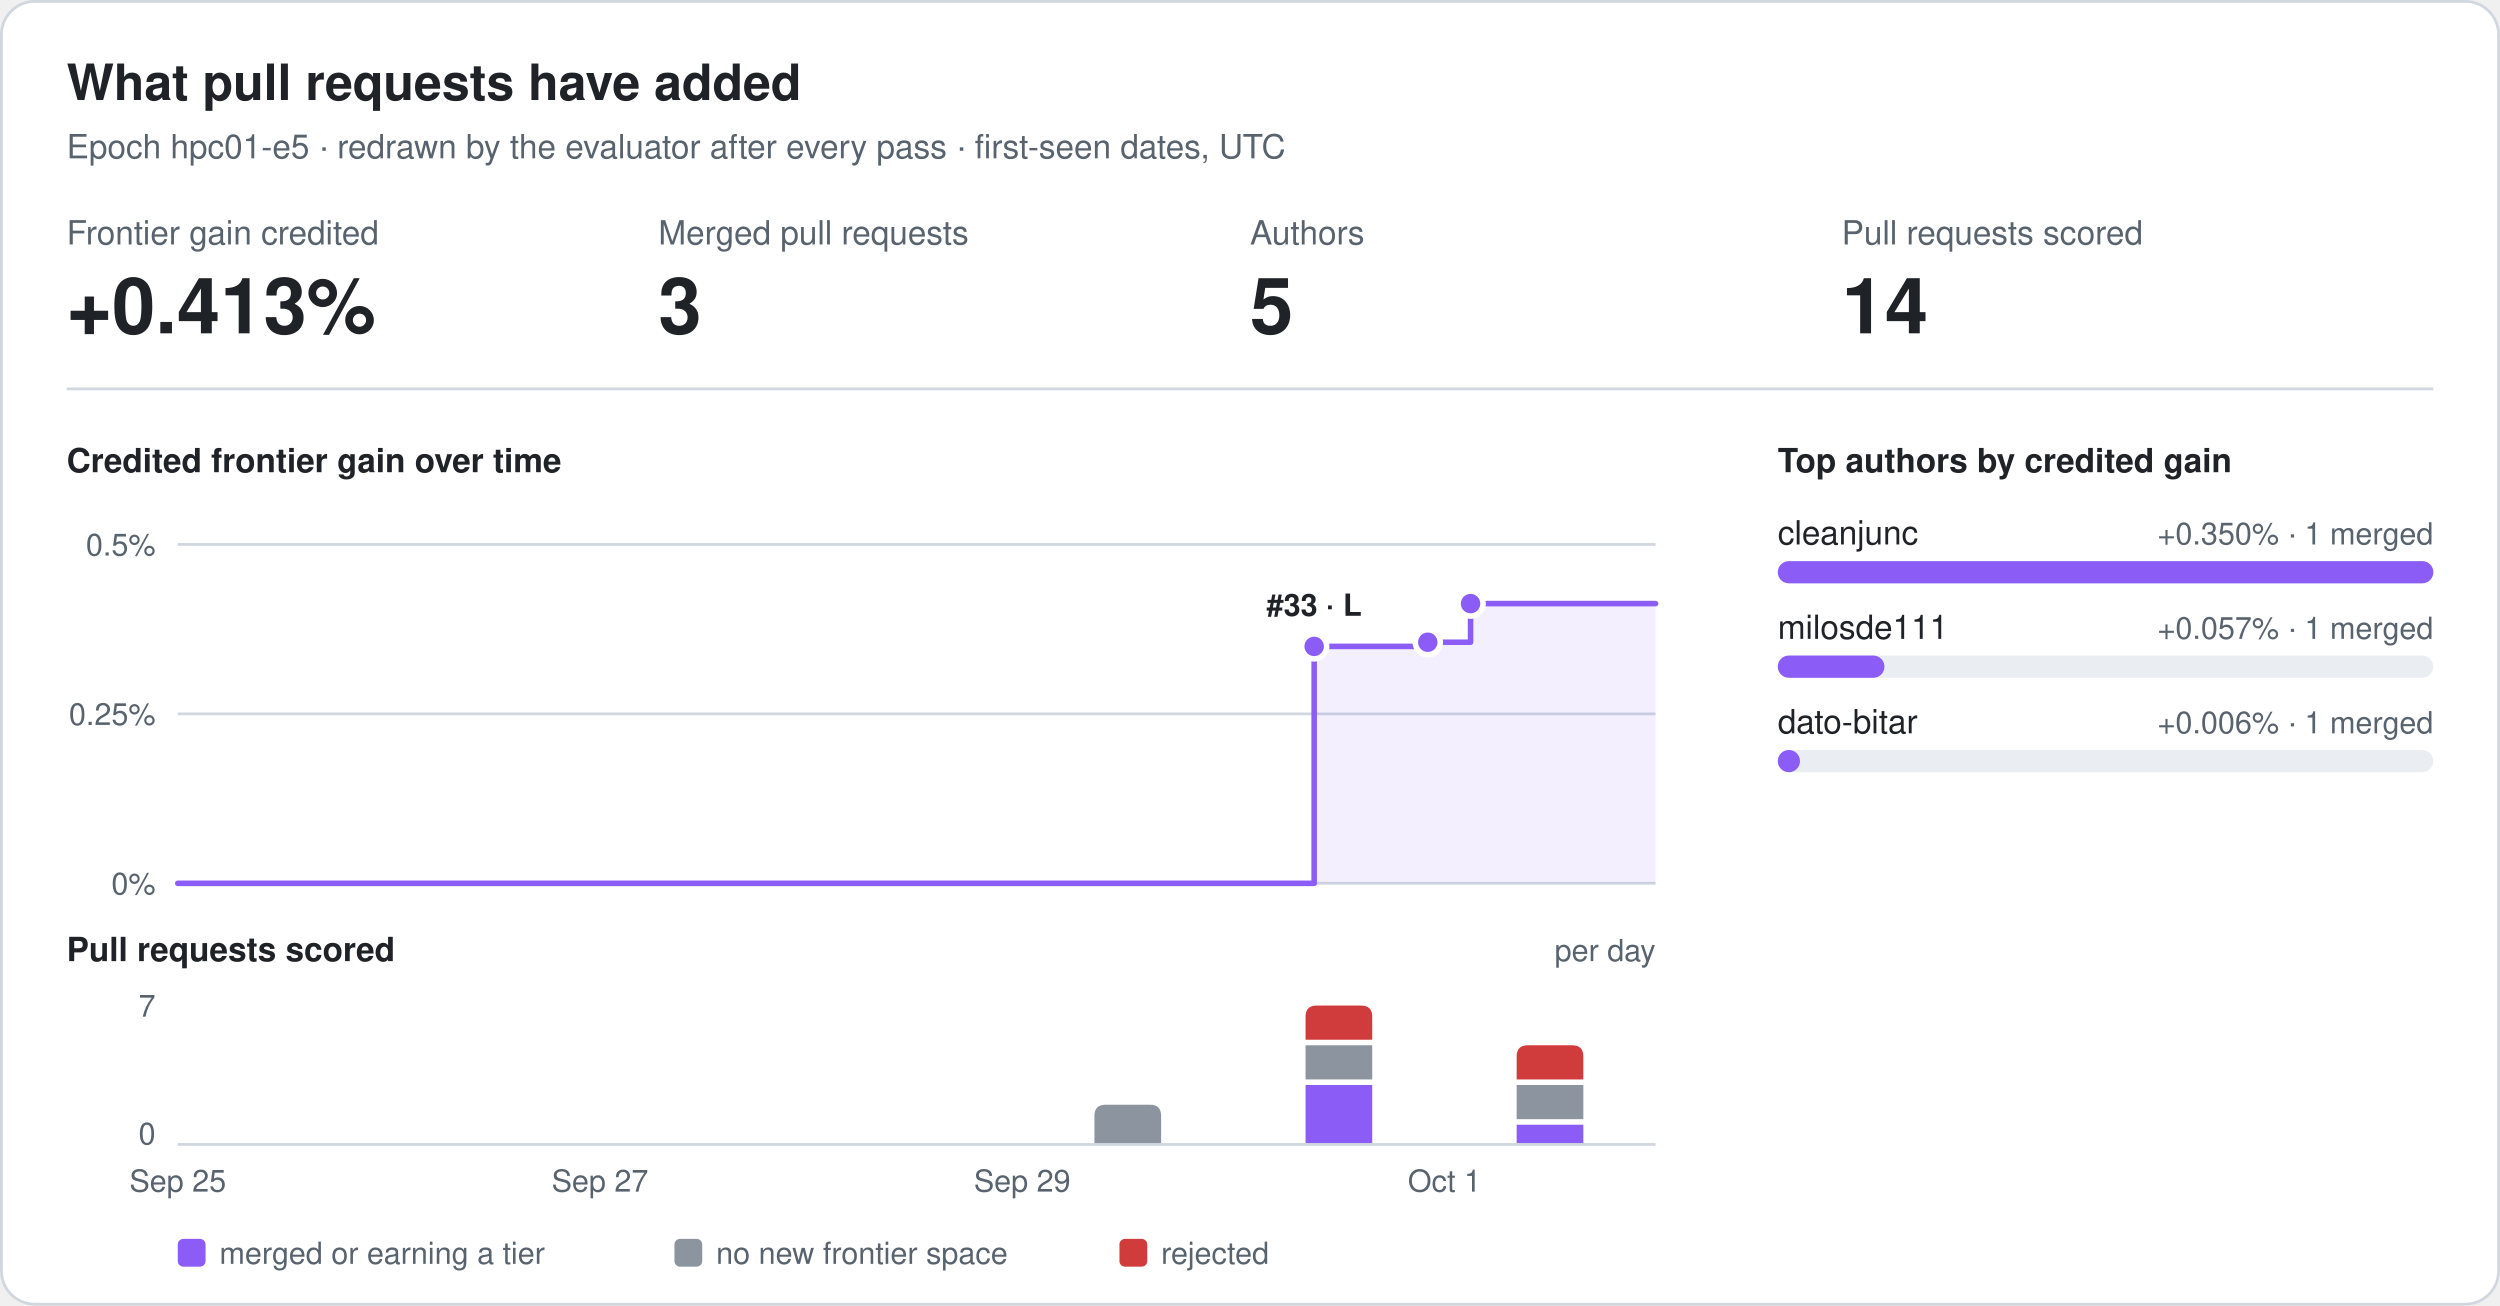
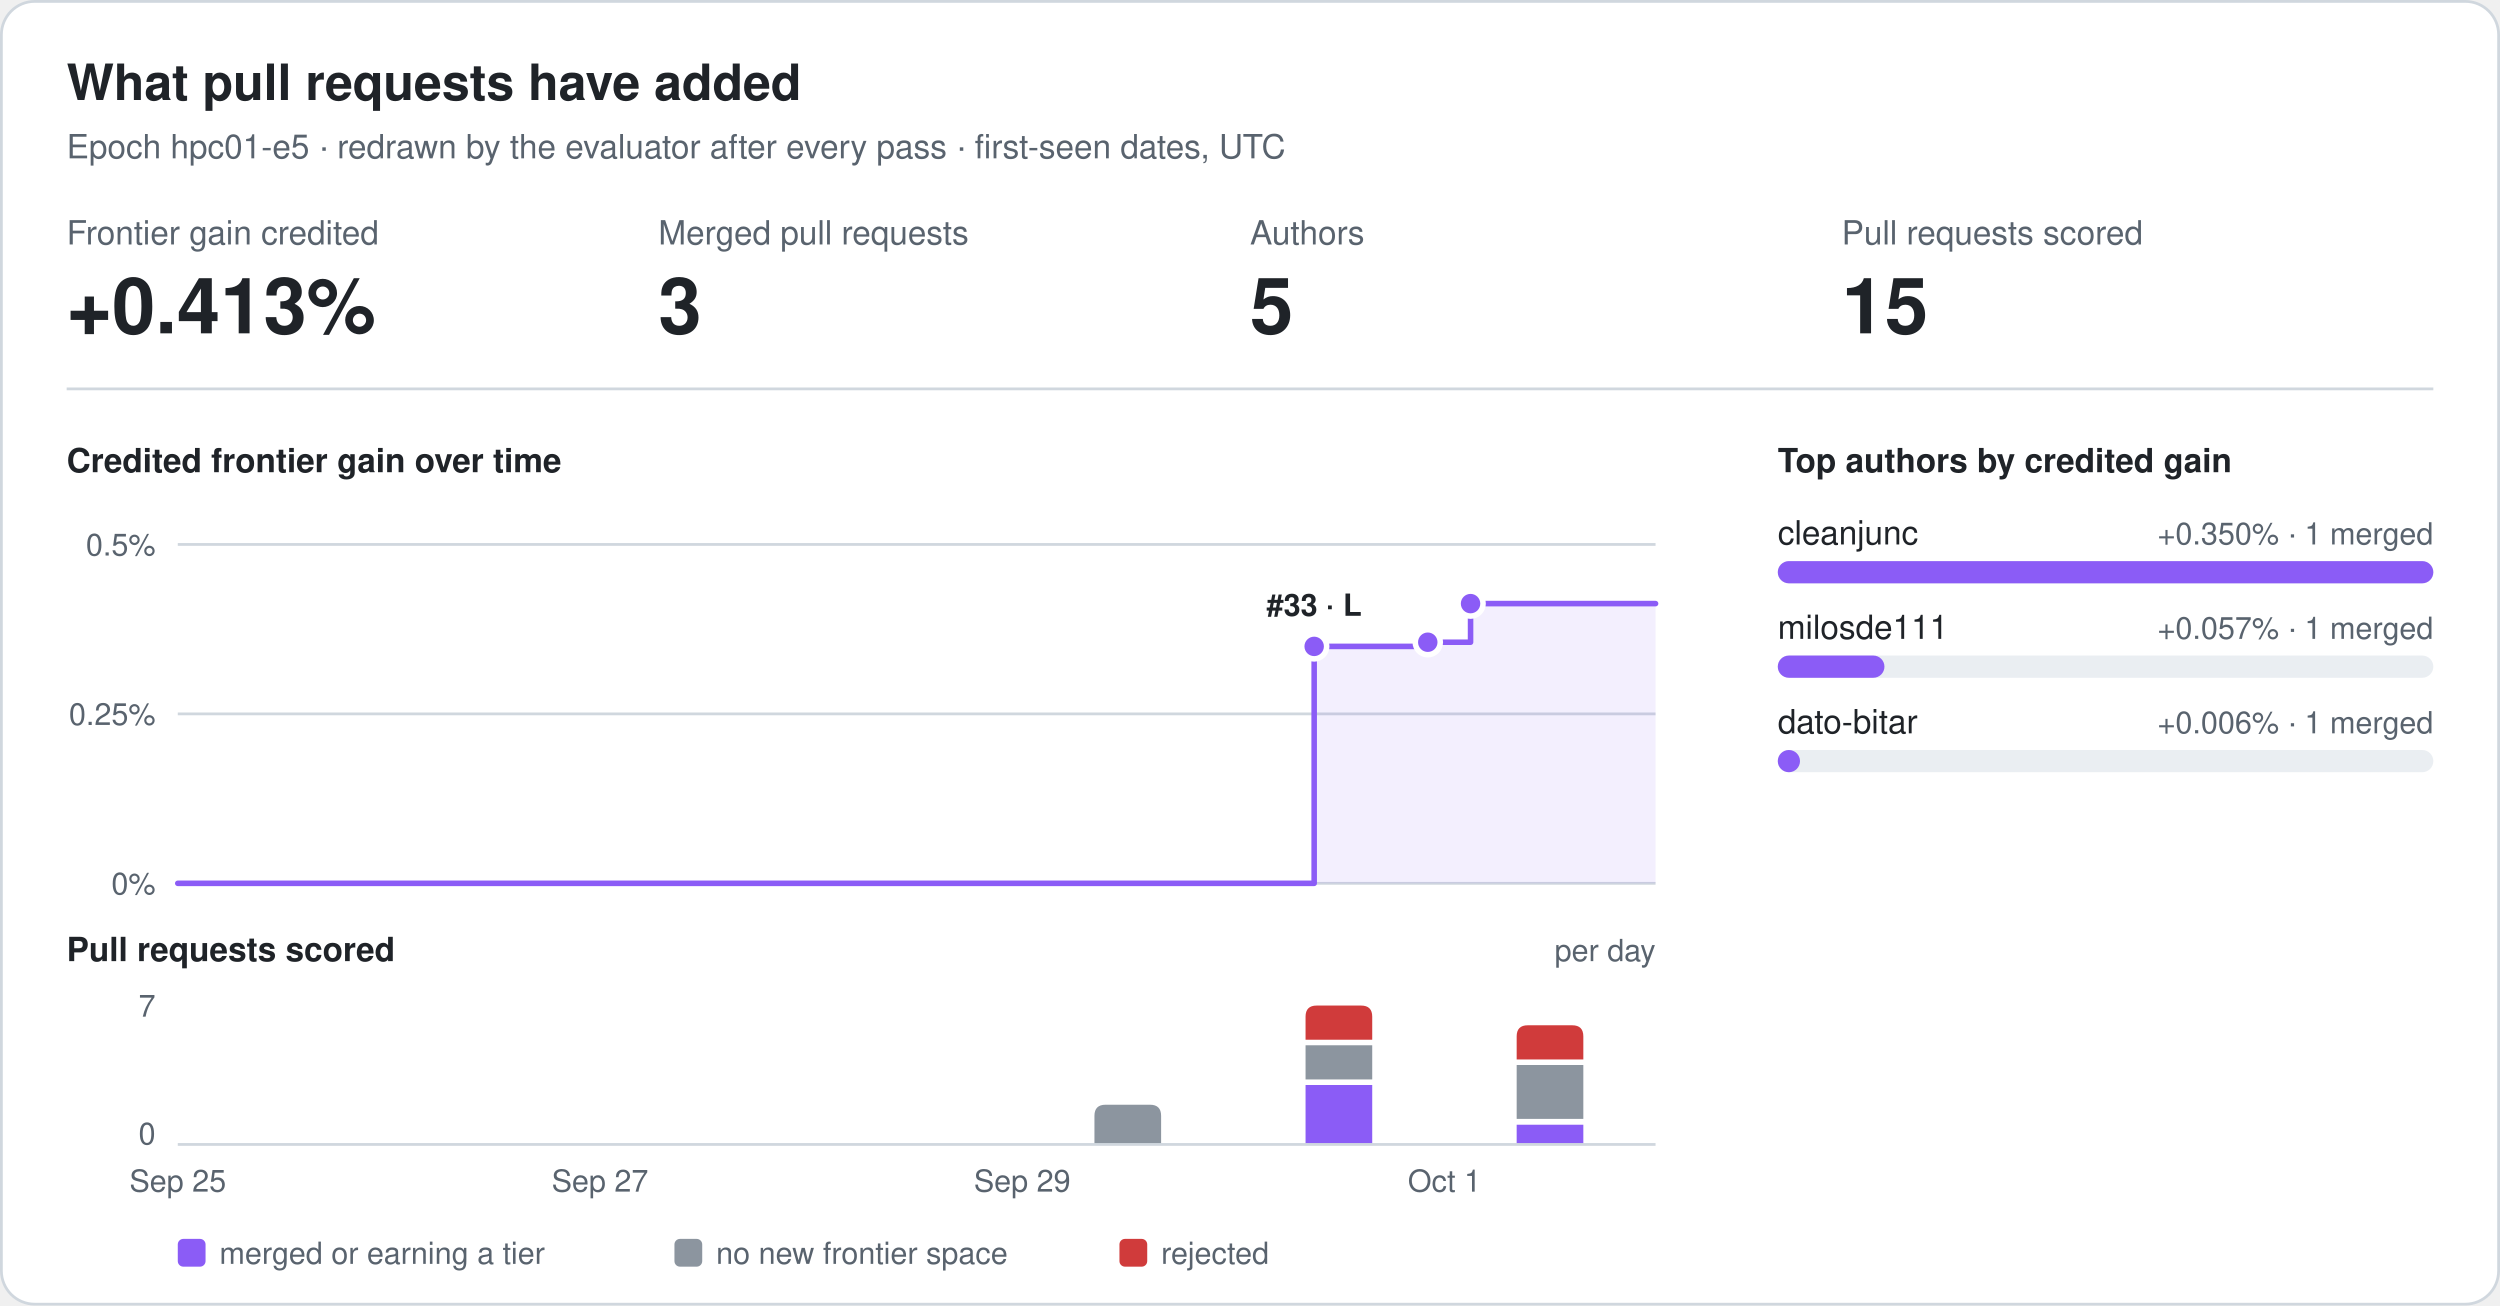
- <svg xmlns="http://www.w3.org/2000/svg" width="900" height="470" viewBox="0 0 900 470" font-family="-apple-system,BlinkMacSystemFont,'Segoe UI',Helvetica,Arial,sans-serif" role="img" aria-label="Frontier gain credited to merged pull requests: +0.413% from 3 merges, 14 pull requests scored">
+ <svg xmlns="http://www.w3.org/2000/svg" width="900" height="470" viewBox="0 0 900 470" font-family="-apple-system,BlinkMacSystemFont,'Segoe UI',Helvetica,Arial,sans-serif" role="img" aria-label="Frontier gain credited to merged pull requests: +0.413% from 3 merges, 15 pull requests scored">
  <style>
.bg{fill:#ffffff;stroke:#d0d7de}.t{fill:#1f2328}.m{fill:#59636e}.rule{stroke:#d0d7de}.ring{stroke:#ffffff}
.acc{fill:#8b5cf6}.accl{stroke:#8b5cf6}.wash{fill:#8b5cf6;fill-opacity:.1}.gry{fill:#8c959f}.rej{fill:#d03b3b}.track{fill:#eaeef2}.tk{stroke:#1f2328}
@media (prefers-color-scheme: dark){
.bg{fill:#0d1117;stroke:#30363d}.t{fill:#e6edf3}.m{fill:#9198a1}.rule{stroke:#30363d}.ring{stroke:#0d1117}
.acc{fill:#9a75f8}.accl{stroke:#9a75f8}.wash{fill:#9a75f8;fill-opacity:.14}.gry{fill:#9198a1}.rej{fill:#e5534b}.track{fill:#21262d}.tk{stroke:#e6edf3}}
</style>
  <rect class="bg" x="0.5" y="0.5" width="899" height="469" rx="12" />
  <text x="24.0" y="36.0" class="t" font-size="18" font-weight="600" text-anchor="start">What pull requests have added</text>
  <text x="24.0" y="57.0" class="m" font-size="12" font-weight="400" text-anchor="start">Epoch hpc01-e5 · redrawn by the evaluator after every pass · first-seen dates, UTC</text>
  <text x="24.0" y="88.0" class="m" font-size="12" font-weight="400" text-anchor="start">Frontier gain credited</text>
  <text x="24.0" y="120.0" class="t" font-size="28" font-weight="600" text-anchor="start">+0.413%</text>
  <text x="237.0" y="88.0" class="m" font-size="12" font-weight="400" text-anchor="start">Merged pull requests</text>
  <text x="237.0" y="120.0" class="t" font-size="28" font-weight="600" text-anchor="start">3</text>
  <text x="450.0" y="88.0" class="m" font-size="12" font-weight="400" text-anchor="start">Authors</text>
  <text x="450.0" y="120.0" class="t" font-size="28" font-weight="600" text-anchor="start">5</text>
  <text x="663.0" y="88.0" class="m" font-size="12" font-weight="400" text-anchor="start">Pull requests scored</text>
-   <text x="663.0" y="120.0" class="t" font-size="28" font-weight="600" text-anchor="start">14</text>
+   <text x="663.0" y="120.0" class="t" font-size="28" font-weight="600" text-anchor="start">15</text>
  <line class="rule" x1="24" x2="876" y1="140" y2="140" stroke-width="1" />
  <text x="24.0" y="170.0" class="t" font-size="12" font-weight="600" text-anchor="start">Credited frontier gain over time</text>
  <text x="24.0" y="346.0" class="t" font-size="12" font-weight="600" text-anchor="start">Pull requests scored</text>
  <line class="rule" x1="64" x2="596" y1="318.0" y2="318.0" stroke-width="1" />
  <text x="56.0" y="322.0" class="m" font-size="11" font-weight="400" text-anchor="end">0%</text>
  <line class="rule" x1="64" x2="596" y1="257.0" y2="257.0" stroke-width="1" />
  <text x="56.0" y="261.0" class="m" font-size="11" font-weight="400" text-anchor="end">0.25%</text>
  <line class="rule" x1="64" x2="596" y1="196.0" y2="196.0" stroke-width="1" />
  <text x="56.0" y="200.0" class="m" font-size="11" font-weight="400" text-anchor="end">0.5%</text>
  <polygon class="wash" points="64.0,318.0 473.1,318.0 473.1,232.7 514.0,232.7 514.0,231.2 529.4,231.2 529.4,217.3 596.0,217.3 596.0,318.0" />
  <polyline class="accl" points="64.0,318.0 473.1,318.0 473.1,232.7 514.0,232.7 514.0,231.2 529.4,231.2 529.4,217.3 596.0,217.3" fill="none" stroke-width="2" stroke-linejoin="round" stroke-linecap="round" />
  <circle class="acc ring" cx="473.1" cy="232.7" r="4.5" stroke-width="2" />
  <circle class="acc ring" cx="514.0" cy="231.2" r="4.5" stroke-width="2" />
  <circle class="acc ring" cx="529.4" cy="217.3" r="4.5" stroke-width="2" />
  <text x="473.1" y="221.7" class="t" font-size="11" font-weight="600" text-anchor="middle">#33 · L</text>
  <path class="gry" d="M394.0,412.0V401.7Q394.0,397.7 398.0,397.7H414.0Q418.0,397.7 418.0,401.7V412.0Z" />
  <rect class="acc" x="470.0" y="390.6" width="24.0" height="21.4" />
  <rect class="gry" x="470.0" y="376.3" width="24.0" height="12.3" />
  <path class="rej" d="M470.0,374.3V366.0Q470.0,362.0 474.0,362.0H490.0Q494.0,362.0 494.0,366.0V374.3Z" />
  <rect class="acc" x="546.0" y="404.9" width="24.0" height="7.1" />
-   <rect class="gry" x="546.0" y="390.6" width="24.0" height="12.3" />
-   <path class="rej" d="M546.0,388.6V380.3Q546.0,376.3 550.0,376.3H566.0Q570.0,376.3 570.0,380.3V388.6Z" />
+   <rect class="gry" x="546.0" y="383.4" width="24.0" height="19.4" />
+   <path class="rej" d="M546.0,381.4V373.1Q546.0,369.1 550.0,369.1H566.0Q570.0,369.1 570.0,373.1V381.4Z" />
  <line class="rule" x1="64" x2="596" y1="412" y2="412" stroke-width="1" />
  <text x="56.0" y="366.0" class="m" font-size="11" font-weight="400" text-anchor="end">7</text>
  <text x="56.0" y="412.0" class="m" font-size="11" font-weight="400" text-anchor="end">0</text>
  <text x="596.0" y="346.0" class="m" font-size="11" font-weight="400" text-anchor="end">per day</text>
  <text x="64.0" y="429.0" class="m" font-size="11" font-weight="400" text-anchor="middle">Sep 25</text>
  <text x="216.0" y="429.0" class="m" font-size="11" font-weight="400" text-anchor="middle">Sep 27</text>
  <text x="368.0" y="429.0" class="m" font-size="11" font-weight="400" text-anchor="middle">Sep 29</text>
  <text x="520.0" y="429.0" class="m" font-size="11" font-weight="400" text-anchor="middle">Oct 1</text>
  <rect class="acc" x="64" y="446" width="10" height="10" rx="2" />
  <text x="79.0" y="455.0" class="m" font-size="11" font-weight="400" text-anchor="start">merged or earning a tier</text>
  <rect class="gry" x="242.8" y="446" width="10" height="10" rx="2" />
  <text x="257.8" y="455.0" class="m" font-size="11" font-weight="400" text-anchor="start">no new frontier space</text>
  <rect class="rej" x="403.0" y="446" width="10" height="10" rx="2" />
  <text x="418.0" y="455.0" class="m" font-size="11" font-weight="400" text-anchor="start">rejected</text>
  <text x="640.0" y="170.0" class="t" font-size="12" font-weight="600" text-anchor="start">Top authors by credited gain</text>
  <text x="640.0" y="196.0" class="t" font-size="12" font-weight="400" text-anchor="start">cleanjunc</text>
  <text x="876.0" y="196.0" class="m" font-size="11" font-weight="400" text-anchor="end">+0.350% · 1 merged</text>
  <rect class="track" x="640" y="202" width="236" height="8" rx="4" />
  <rect class="acc" x="640" y="202" width="236.0" height="8" rx="4" />
  <text x="640.0" y="230.0" class="t" font-size="12" font-weight="400" text-anchor="start">milosde111</text>
  <text x="876.0" y="230.0" class="m" font-size="11" font-weight="400" text-anchor="end">+0.057% · 1 merged</text>
  <rect class="track" x="640" y="236" width="236" height="8" rx="4" />
  <rect class="acc" x="640" y="236" width="38.4" height="8" rx="4" />
  <text x="640.0" y="264.0" class="t" font-size="12" font-weight="400" text-anchor="start">dato-bitar</text>
  <text x="876.0" y="264.0" class="m" font-size="11" font-weight="400" text-anchor="end">+0.006% · 1 merged</text>
  <rect class="track" x="640" y="270" width="236" height="8" rx="4" />
  <rect class="acc" x="640" y="270" width="8.0" height="8" rx="4" />
</svg>
